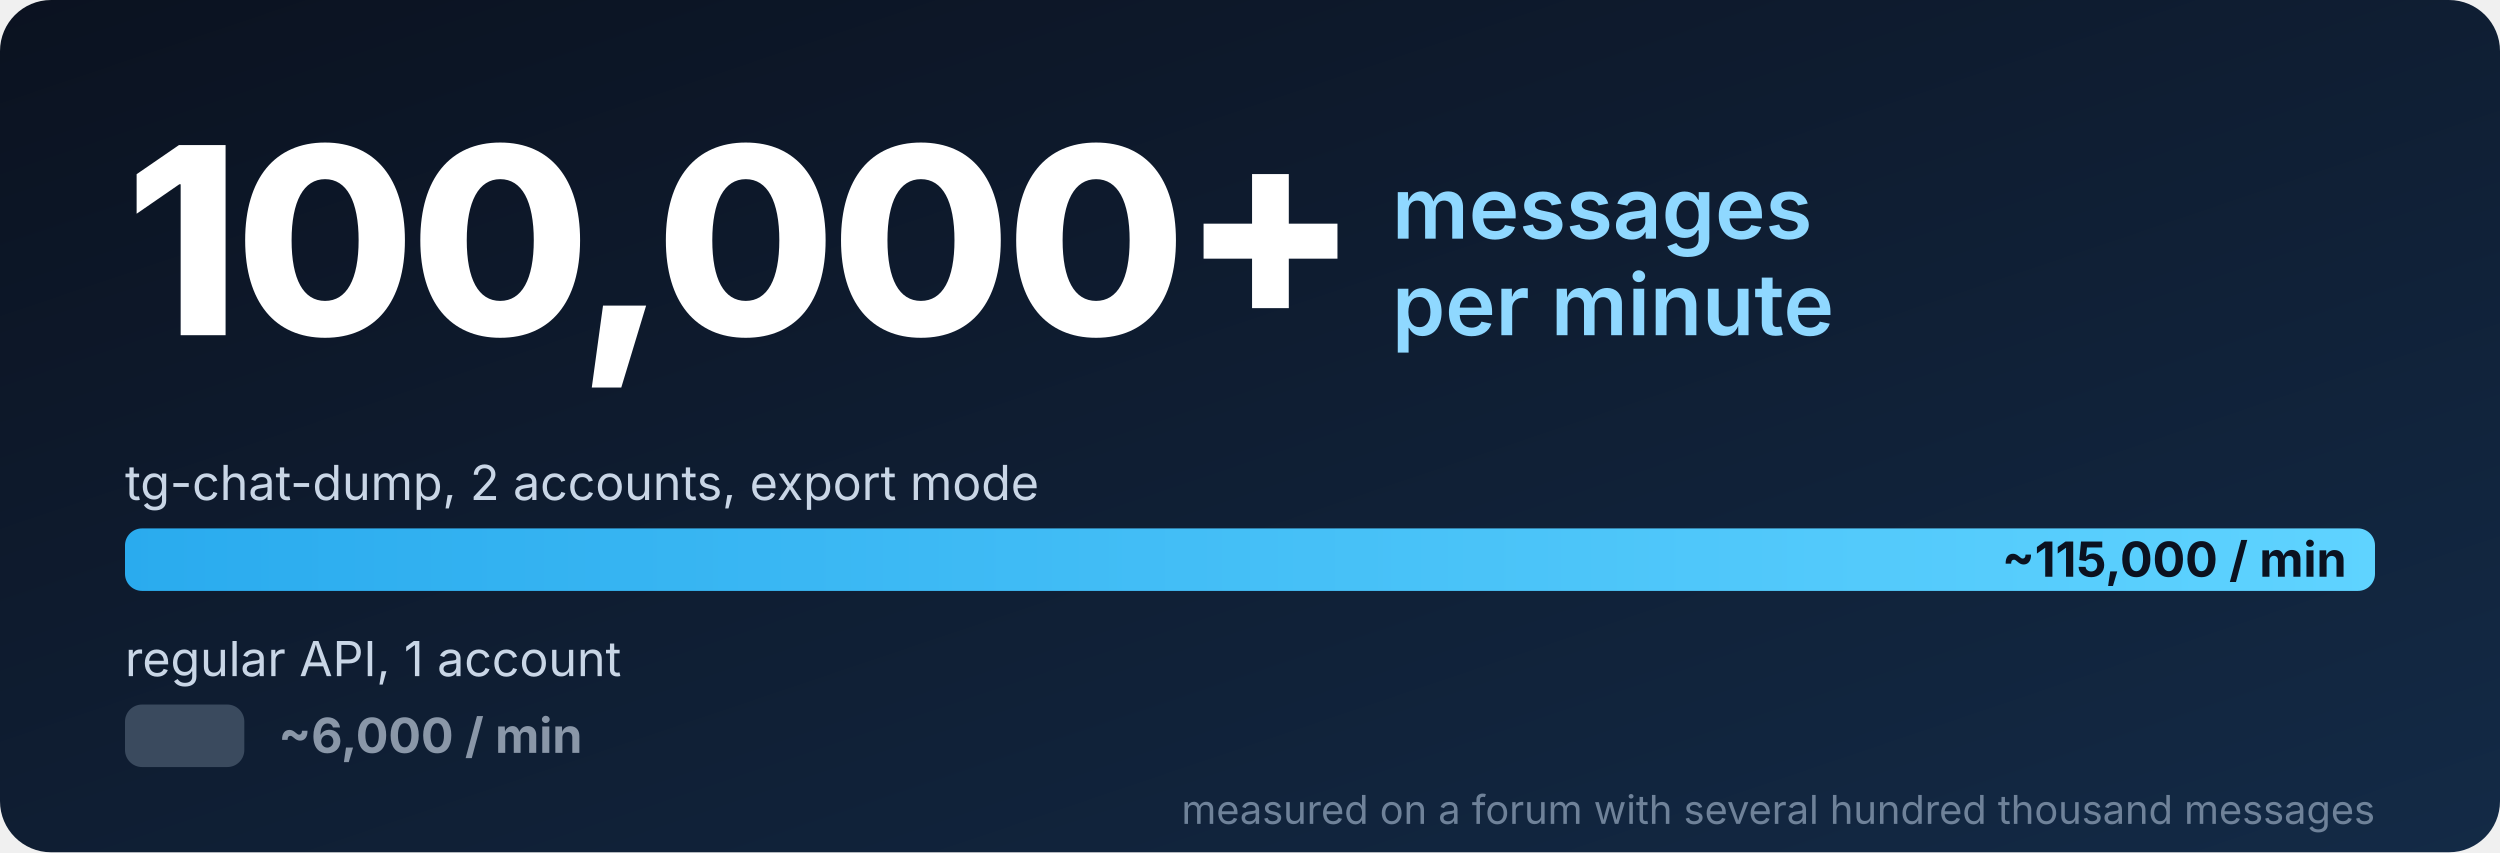
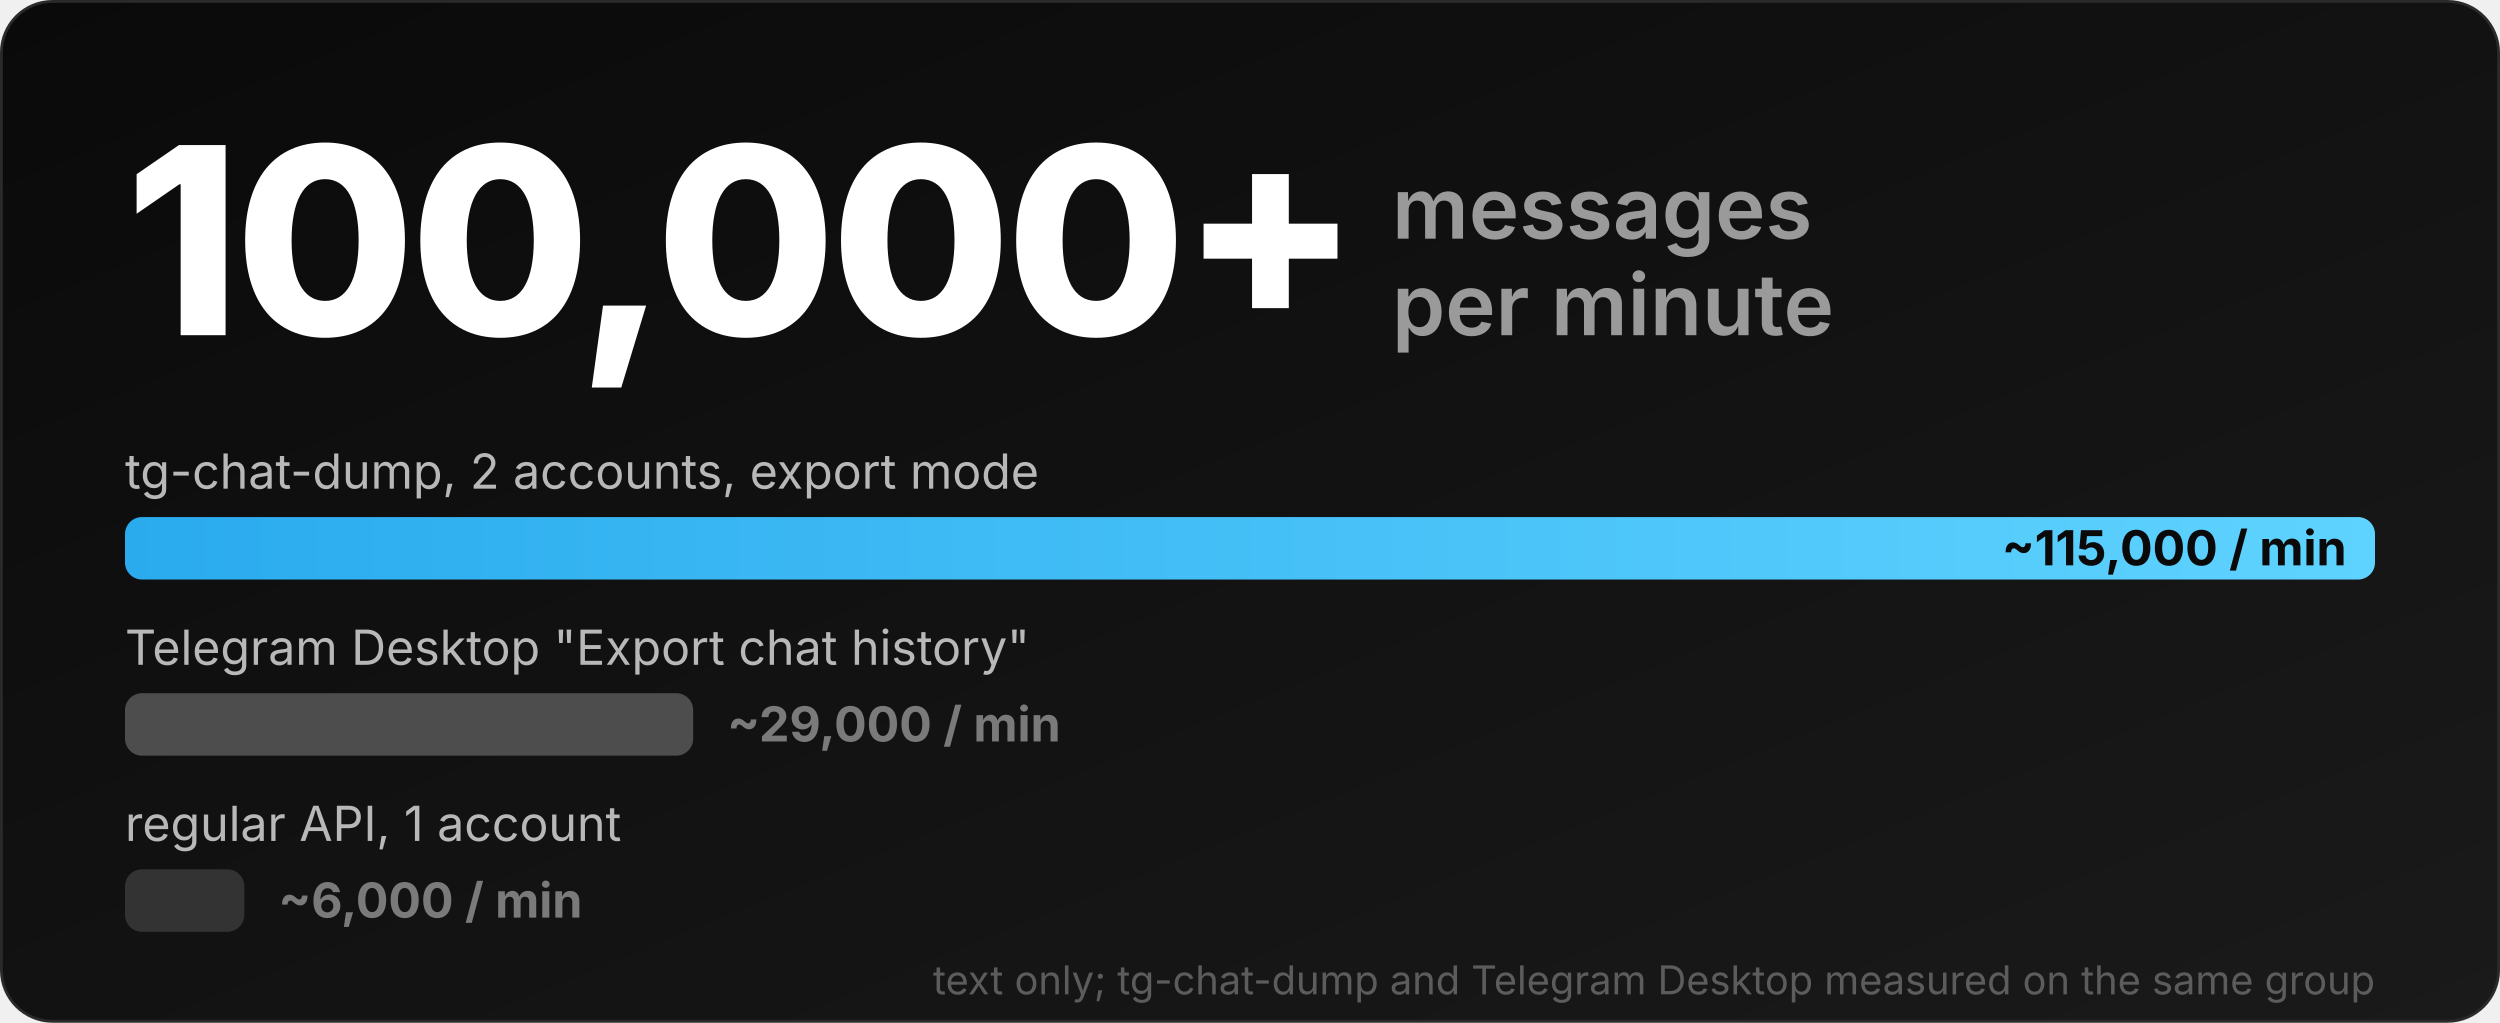
- <svg xmlns="http://www.w3.org/2000/svg" width="880" height="300" viewBox="0 0 880 300" role="img" aria-label="Over 100,000 messages per minute: about 115,000 with tg-chat-dump versus about 6,000 through the regular API">
+ <svg xmlns="http://www.w3.org/2000/svg" width="880" height="360" viewBox="0 0 880 360" role="img" aria-label="Over 100,000 messages per minute: about 115,000 with tg-chat-dump, about 29,000 with Telegram Desktop's export, about 6,000 through the regular API">
  <defs>
    <linearGradient id="bg" x1="0" y1="0" x2="1" y2="1">
-       <stop offset="0" stop-color="#0b1220" />
-       <stop offset="1" stop-color="#132a46" />
+       <stop offset="0" stop-color="#0a0a0a" />
+       <stop offset="1" stop-color="#1a1a1a" />
    </linearGradient>
    <linearGradient id="fast" x1="0" y1="0" x2="1" y2="0">
      <stop offset="0" stop-color="#2aabee" />
      <stop offset="1" stop-color="#5fd3ff" />
    </linearGradient>
  </defs>
  <style>
    text { font-family: -apple-system, "Segoe UI", Inter, Roboto, Helvetica, Arial, sans-serif; }
    .big { font-size: 92px; font-weight: 800; fill: #ffffff; letter-spacing: -2px; }
-     .unit { font-size: 30px; font-weight: 600; fill: #8fd8ff; }
-     .label { font-size: 17px; fill: #c9d6e6; }
-     .value { font-size: 17px; font-weight: 700; fill: #ffffff; }
-     .slow { font-size: 17px; font-weight: 700; fill: #8a97a8; }
-     .note { font-size: 14px; fill: #6f8299; }
+     .unit { font-size: 30px; font-weight: 600; fill: #9a9a9a; }
+     .label { font-size: 17px; fill: #b8b8b8; }
+     .value { font-size: 17px; font-weight: 700; fill: #0a0a0a; }
+     .slow { font-size: 17px; font-weight: 700; fill: #7a7a7a; }
+     .note { font-size: 14px; fill: #5c5c5c; }
  </style>
-   <rect width="880" height="300" rx="18" fill="url(#bg)" />
+   <rect x="0.5" y="0.5" width="879" height="359" rx="18" fill="url(#bg)" stroke="#2a2a2a" />
  <text x="44" y="118" class="big">100,000+</text>
  <text x="490" y="84" class="unit">messages</text>
  <text x="490" y="118" class="unit">per minute</text>
-   <text x="44" y="176" class="label">tg-chat-dump, 2 accounts, export mode</text>
-   <rect x="44" y="186" width="792" height="22" rx="6" fill="url(#fast)" />
-   <text x="826" y="203" class="value" text-anchor="end" style="fill:#0b1220">~115,000 / min</text>
-   <text x="44" y="238" class="label">regular API, 1 account</text>
-   <rect x="44" y="248" width="42" height="22" rx="6" fill="#3a4a5e" />
-   <text x="98" y="265" class="slow">~6,000 / min</text>
-   <text x="836" y="290" class="note" text-anchor="end">measured on a forum with several hundred thousand messages</text>
+   <text x="44" y="172" class="label">tg-chat-dump, 2 accounts, export mode</text>
+   <rect x="44" y="182" width="792" height="22" rx="6" fill="url(#fast)" />
+   <text x="826" y="199" class="value" text-anchor="end">~115,000 / min</text>
+   <text x="44" y="234" class="label">Telegram Desktop "Export chat history"</text>
+   <rect x="44" y="244" width="200" height="22" rx="6" fill="#4d4d4d" />
+   <text x="256" y="261" class="slow">~29,000 / min</text>
+   <text x="44" y="296" class="label">regular API, 1 account</text>
+   <rect x="44" y="306" width="42" height="22" rx="6" fill="#333333" />
+   <text x="98" y="323" class="slow">~6,000 / min</text>
+   <text x="836" y="350" class="note" text-anchor="end">text only; tg-chat-dump and Telegram Desktop measured on the same group</text>
</svg>
